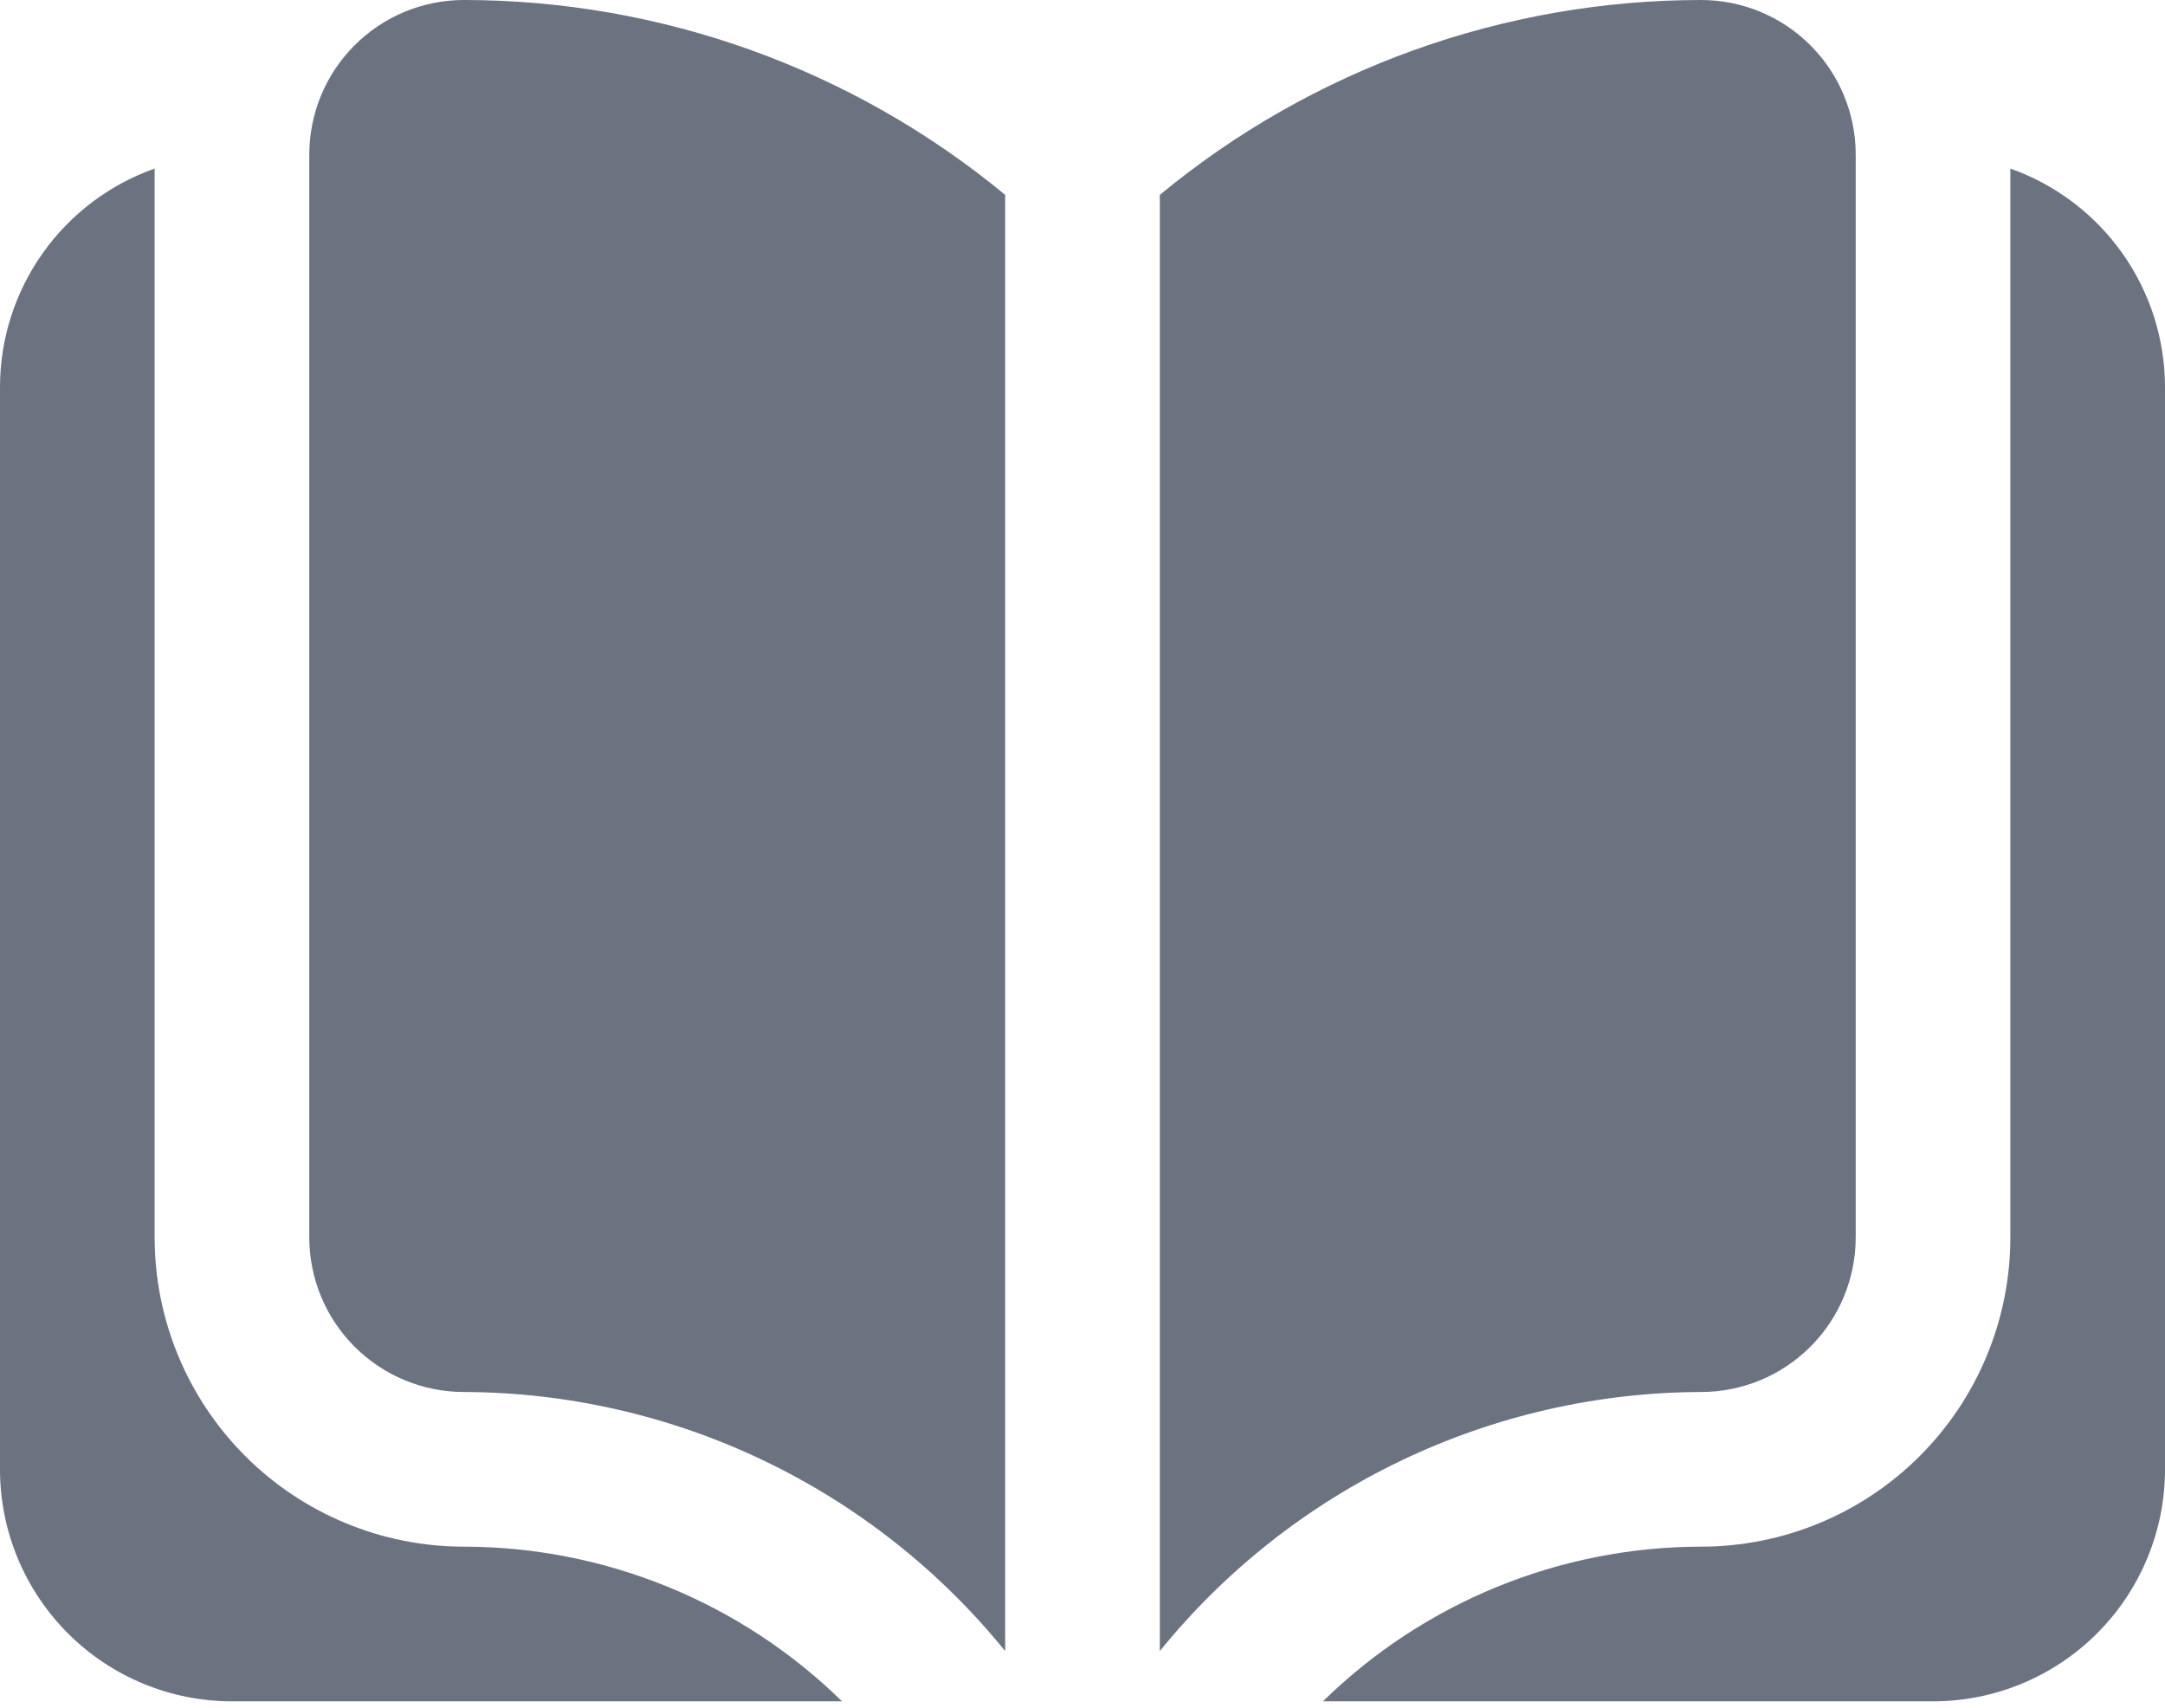
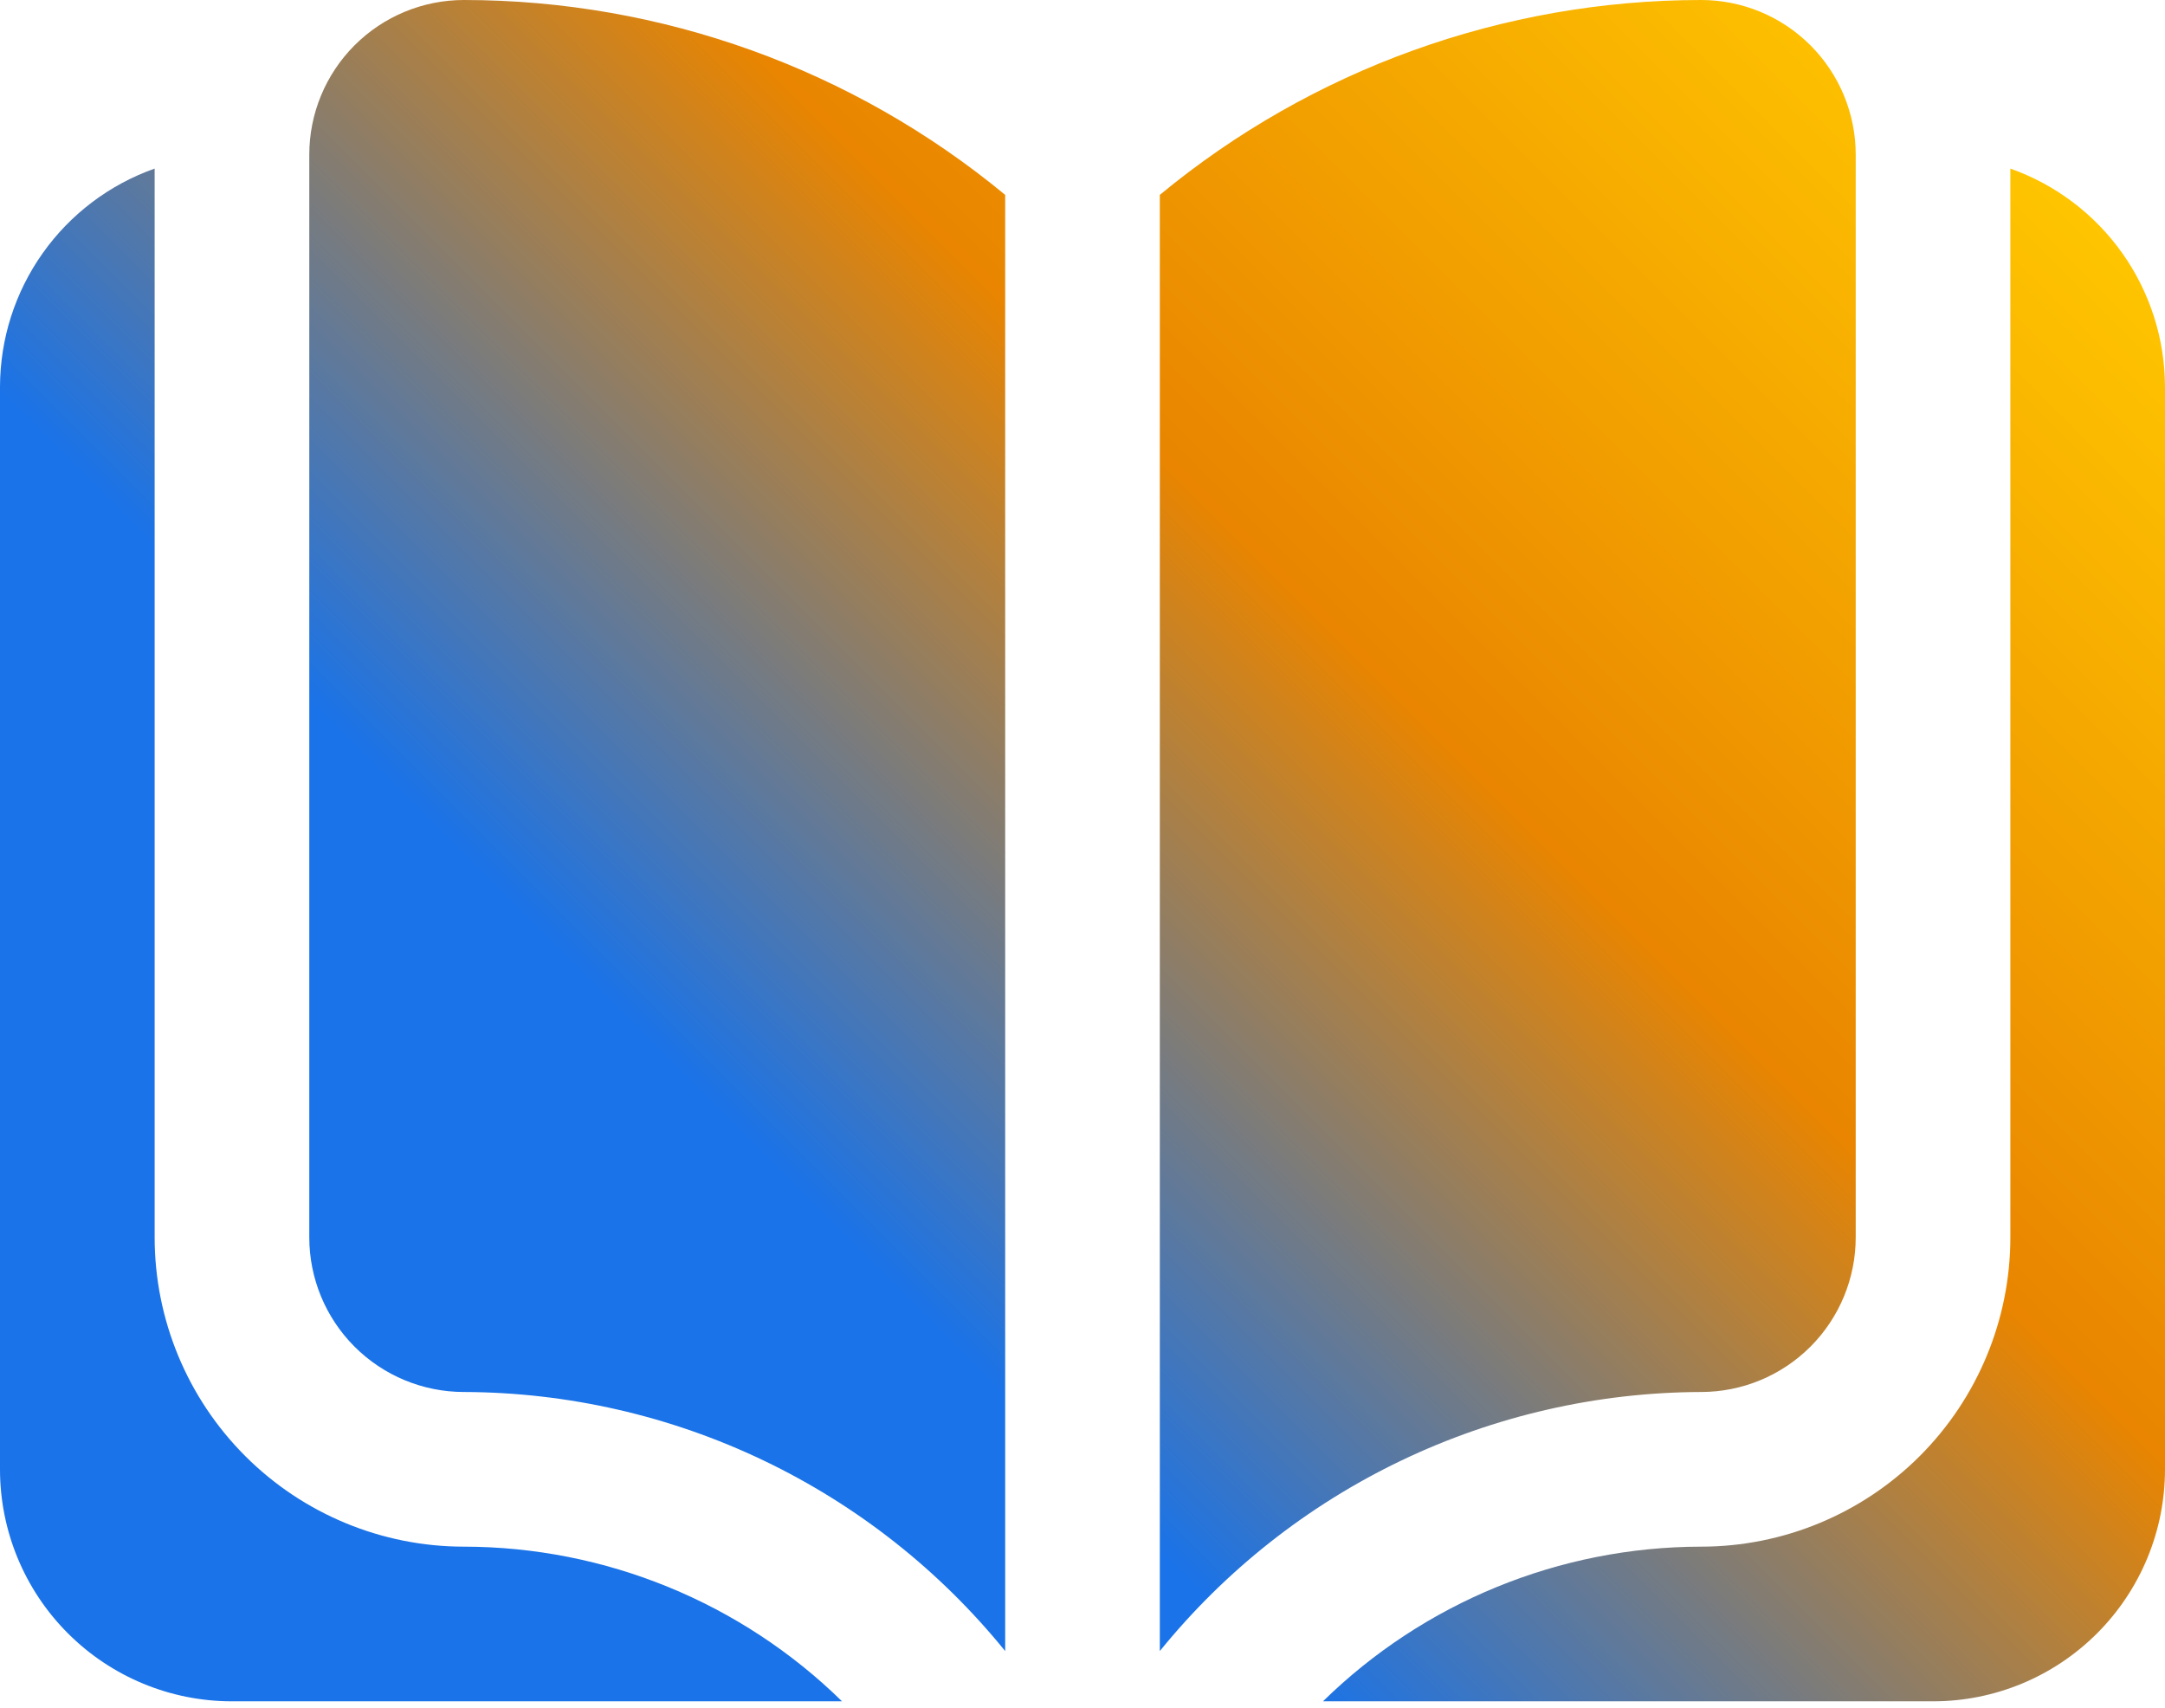
<svg xmlns="http://www.w3.org/2000/svg" width="175" height="138" viewBox="0 0 175 138" fill="none">
-   <path d="M37.5 125C48.929 125.015 59.899 129.501 68.062 137.5H18.75C13.777 137.5 9.008 135.525 5.492 132.008C1.975 128.492 0 123.723 0 118.75V31.25C0.011 27.382 1.218 23.611 3.456 20.456C5.694 17.3 8.853 14.915 12.5 13.625V100C12.5 106.63 15.134 112.989 19.822 117.678C24.511 122.366 30.87 125 37.5 125ZM162.5 13.625V100C162.5 106.63 159.866 112.989 155.178 117.678C150.489 122.366 144.13 125 137.5 125C126.071 125.015 115.101 129.501 106.938 137.5H156.25C161.223 137.5 165.992 135.525 169.508 132.008C173.025 128.492 175 123.723 175 118.75V31.25C174.989 27.382 173.782 23.611 171.544 20.456C169.306 17.3 166.147 14.915 162.5 13.625ZM25 12.5V100C25 103.315 26.317 106.495 28.661 108.839C31.005 111.183 34.185 112.5 37.5 112.5C45.889 112.527 54.166 114.42 61.733 118.041C69.3 121.663 75.966 126.922 81.25 133.438V15.75C68.939 5.578 53.47 0.009 37.5 0C34.185 0 31.005 1.317 28.661 3.661C26.317 6.005 25 9.185 25 12.5ZM150 100V12.5C150 9.185 148.683 6.005 146.339 3.661C143.995 1.317 140.815 0 137.5 0C121.53 0.009 106.061 5.578 93.75 15.75V133.438C99.034 126.922 105.7 121.663 113.267 118.041C120.834 114.42 129.111 112.527 137.5 112.5C140.815 112.5 143.995 111.183 146.339 108.839C148.683 106.495 150 103.315 150 100Z" fill="#6B7280" />
+   <path d="M37.5 125C48.929 125.015 59.899 129.501 68.062 137.5H18.75C13.777 137.5 9.008 135.525 5.492 132.008C1.975 128.492 0 123.723 0 118.75V31.25C0.011 27.382 1.218 23.611 3.456 20.456C5.694 17.3 8.853 14.915 12.5 13.625V100C12.5 106.63 15.134 112.989 19.822 117.678C24.511 122.366 30.87 125 37.5 125ZM162.5 13.625V100C162.5 106.63 159.866 112.989 155.178 117.678C150.489 122.366 144.13 125 137.5 125C126.071 125.015 115.101 129.501 106.938 137.5H156.25C161.223 137.5 165.992 135.525 169.508 132.008C173.025 128.492 175 123.723 175 118.75V31.25C174.989 27.382 173.782 23.611 171.544 20.456C169.306 17.3 166.147 14.915 162.5 13.625ZM25 12.5V100C25 103.315 26.317 106.495 28.661 108.839C31.005 111.183 34.185 112.5 37.5 112.5C45.889 112.527 54.166 114.42 61.733 118.041C69.3 121.663 75.966 126.922 81.25 133.438V15.75C68.939 5.578 53.47 0.009 37.5 0C34.185 0 31.005 1.317 28.661 3.661C26.317 6.005 25 9.185 25 12.5ZM150 100V12.5C150 9.185 148.683 6.005 146.339 3.661C143.995 1.317 140.815 0 137.5 0C121.53 0.009 106.061 5.578 93.75 15.75V133.438C99.034 126.922 105.7 121.663 113.267 118.041C120.834 114.42 129.111 112.527 137.5 112.5C140.815 112.5 143.995 111.183 146.339 108.839C148.683 106.495 150 103.315 150 100Z" fill="url(#paint0_linear_2_726)" />
+   <defs>
+     <linearGradient id="paint0_linear_2_726" x1="18" y1="144.5" x2="157" y2="5.5" gradientUnits="userSpaceOnUse">
+       <stop stop-color="#1A73E8" />
+       <stop offset="0.341" stop-color="#1A73E8" />
+       <stop offset="0.66" stop-color="#E98500" />
+       <stop offset="1" stop-color="#FFC500" />
+     </linearGradient>
+   </defs>
</svg>
